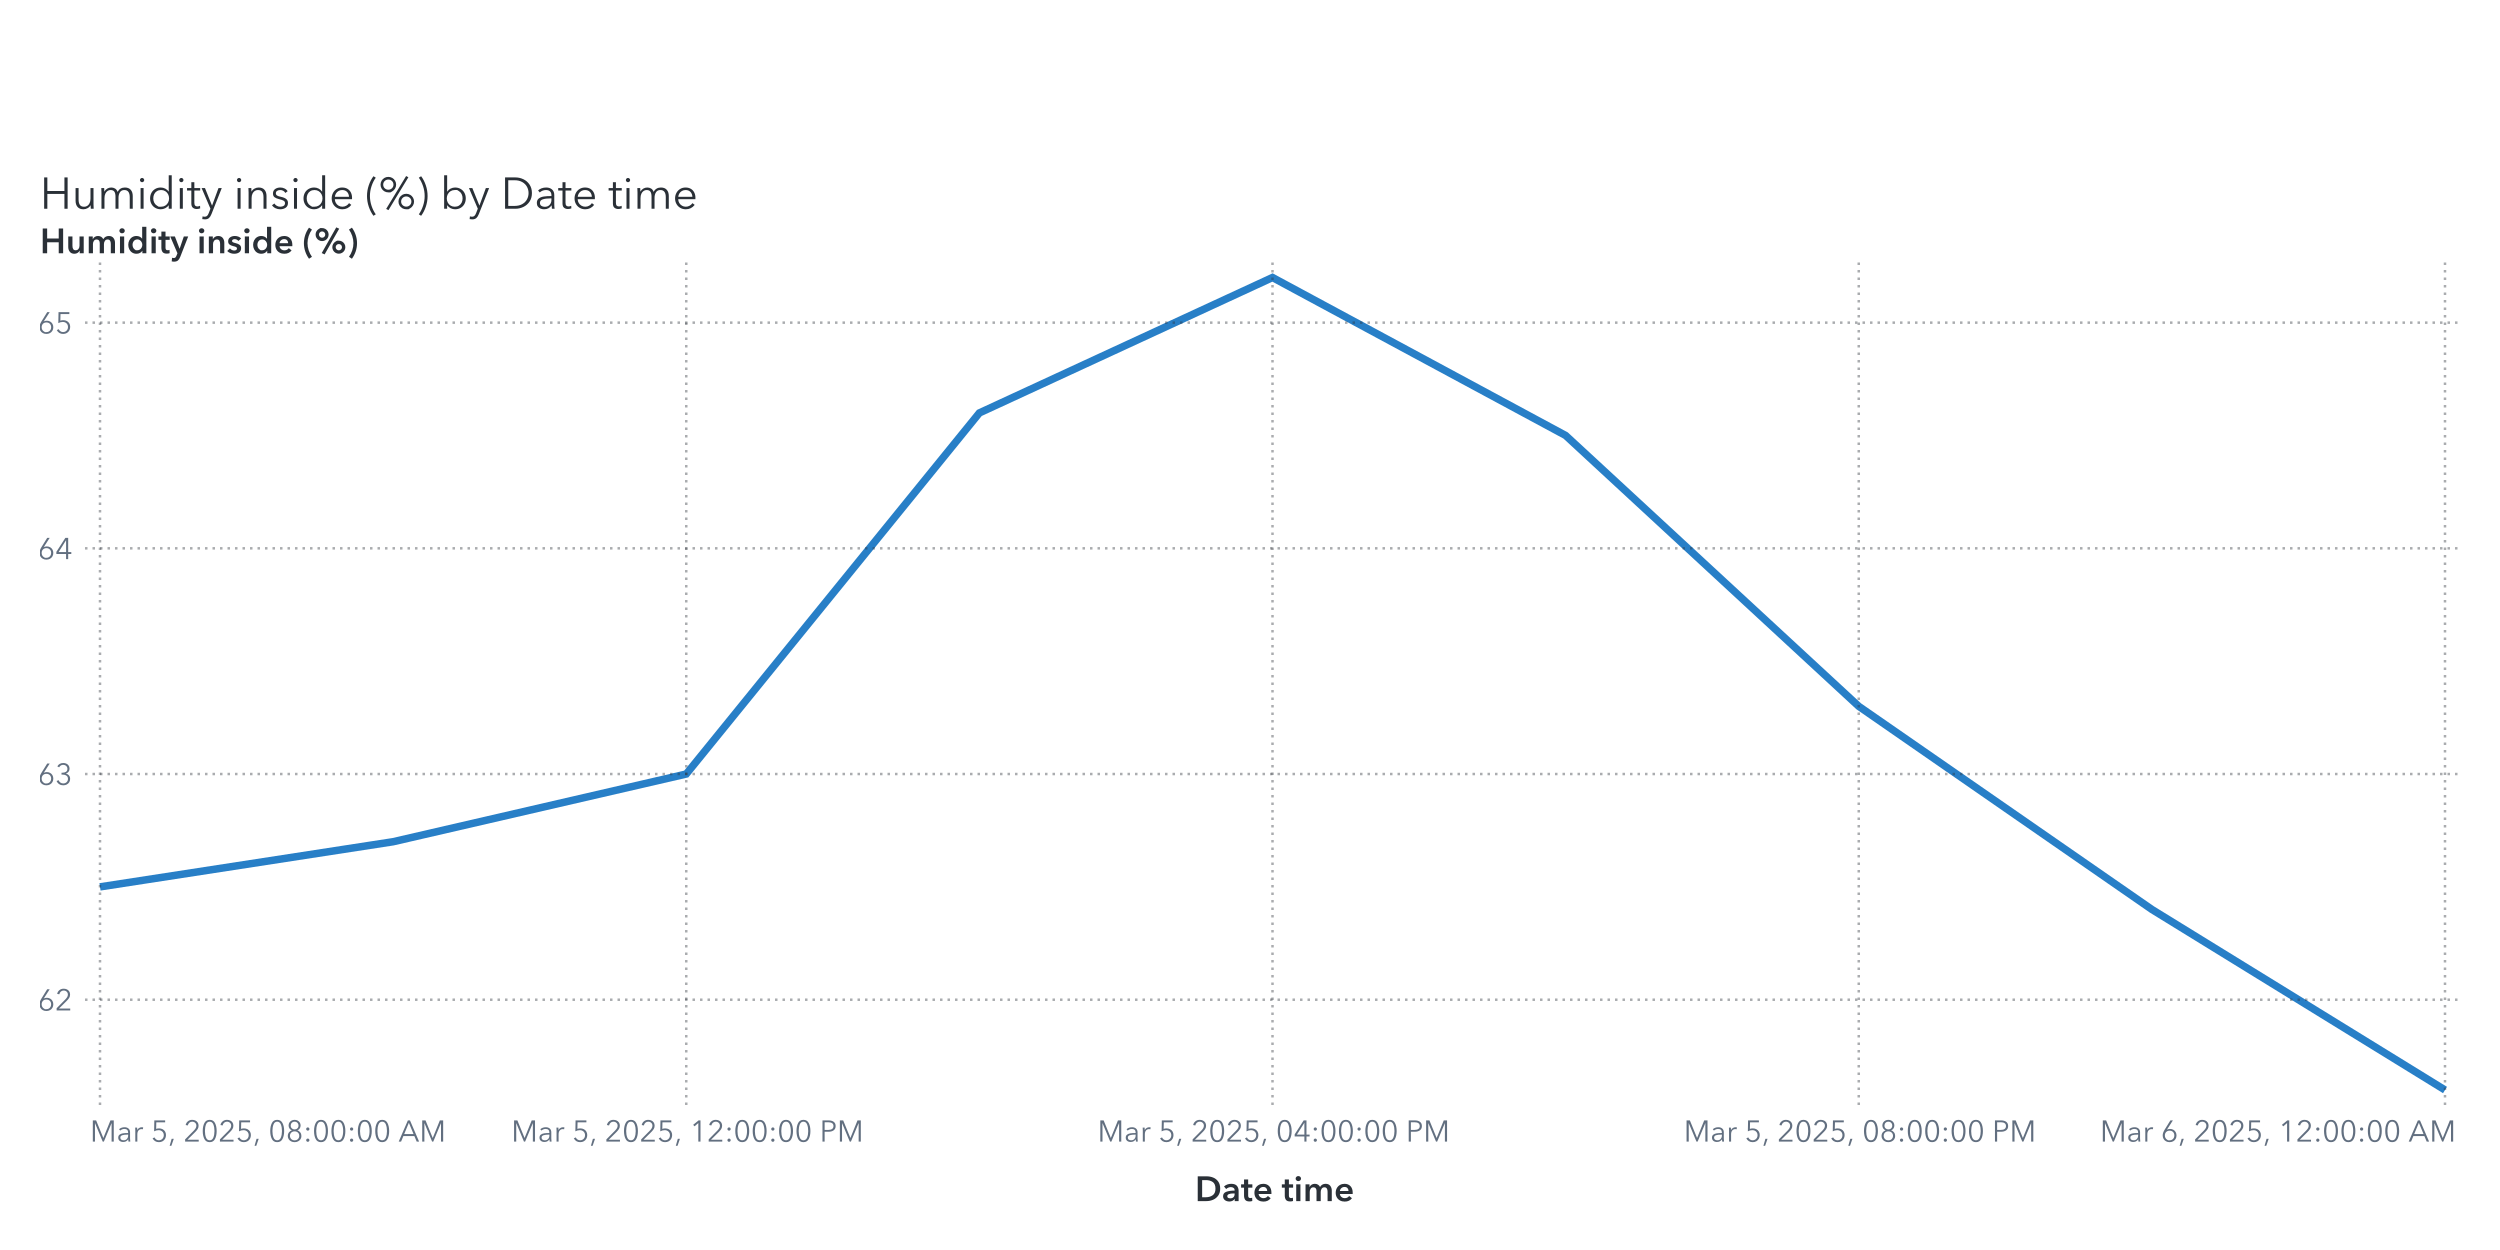
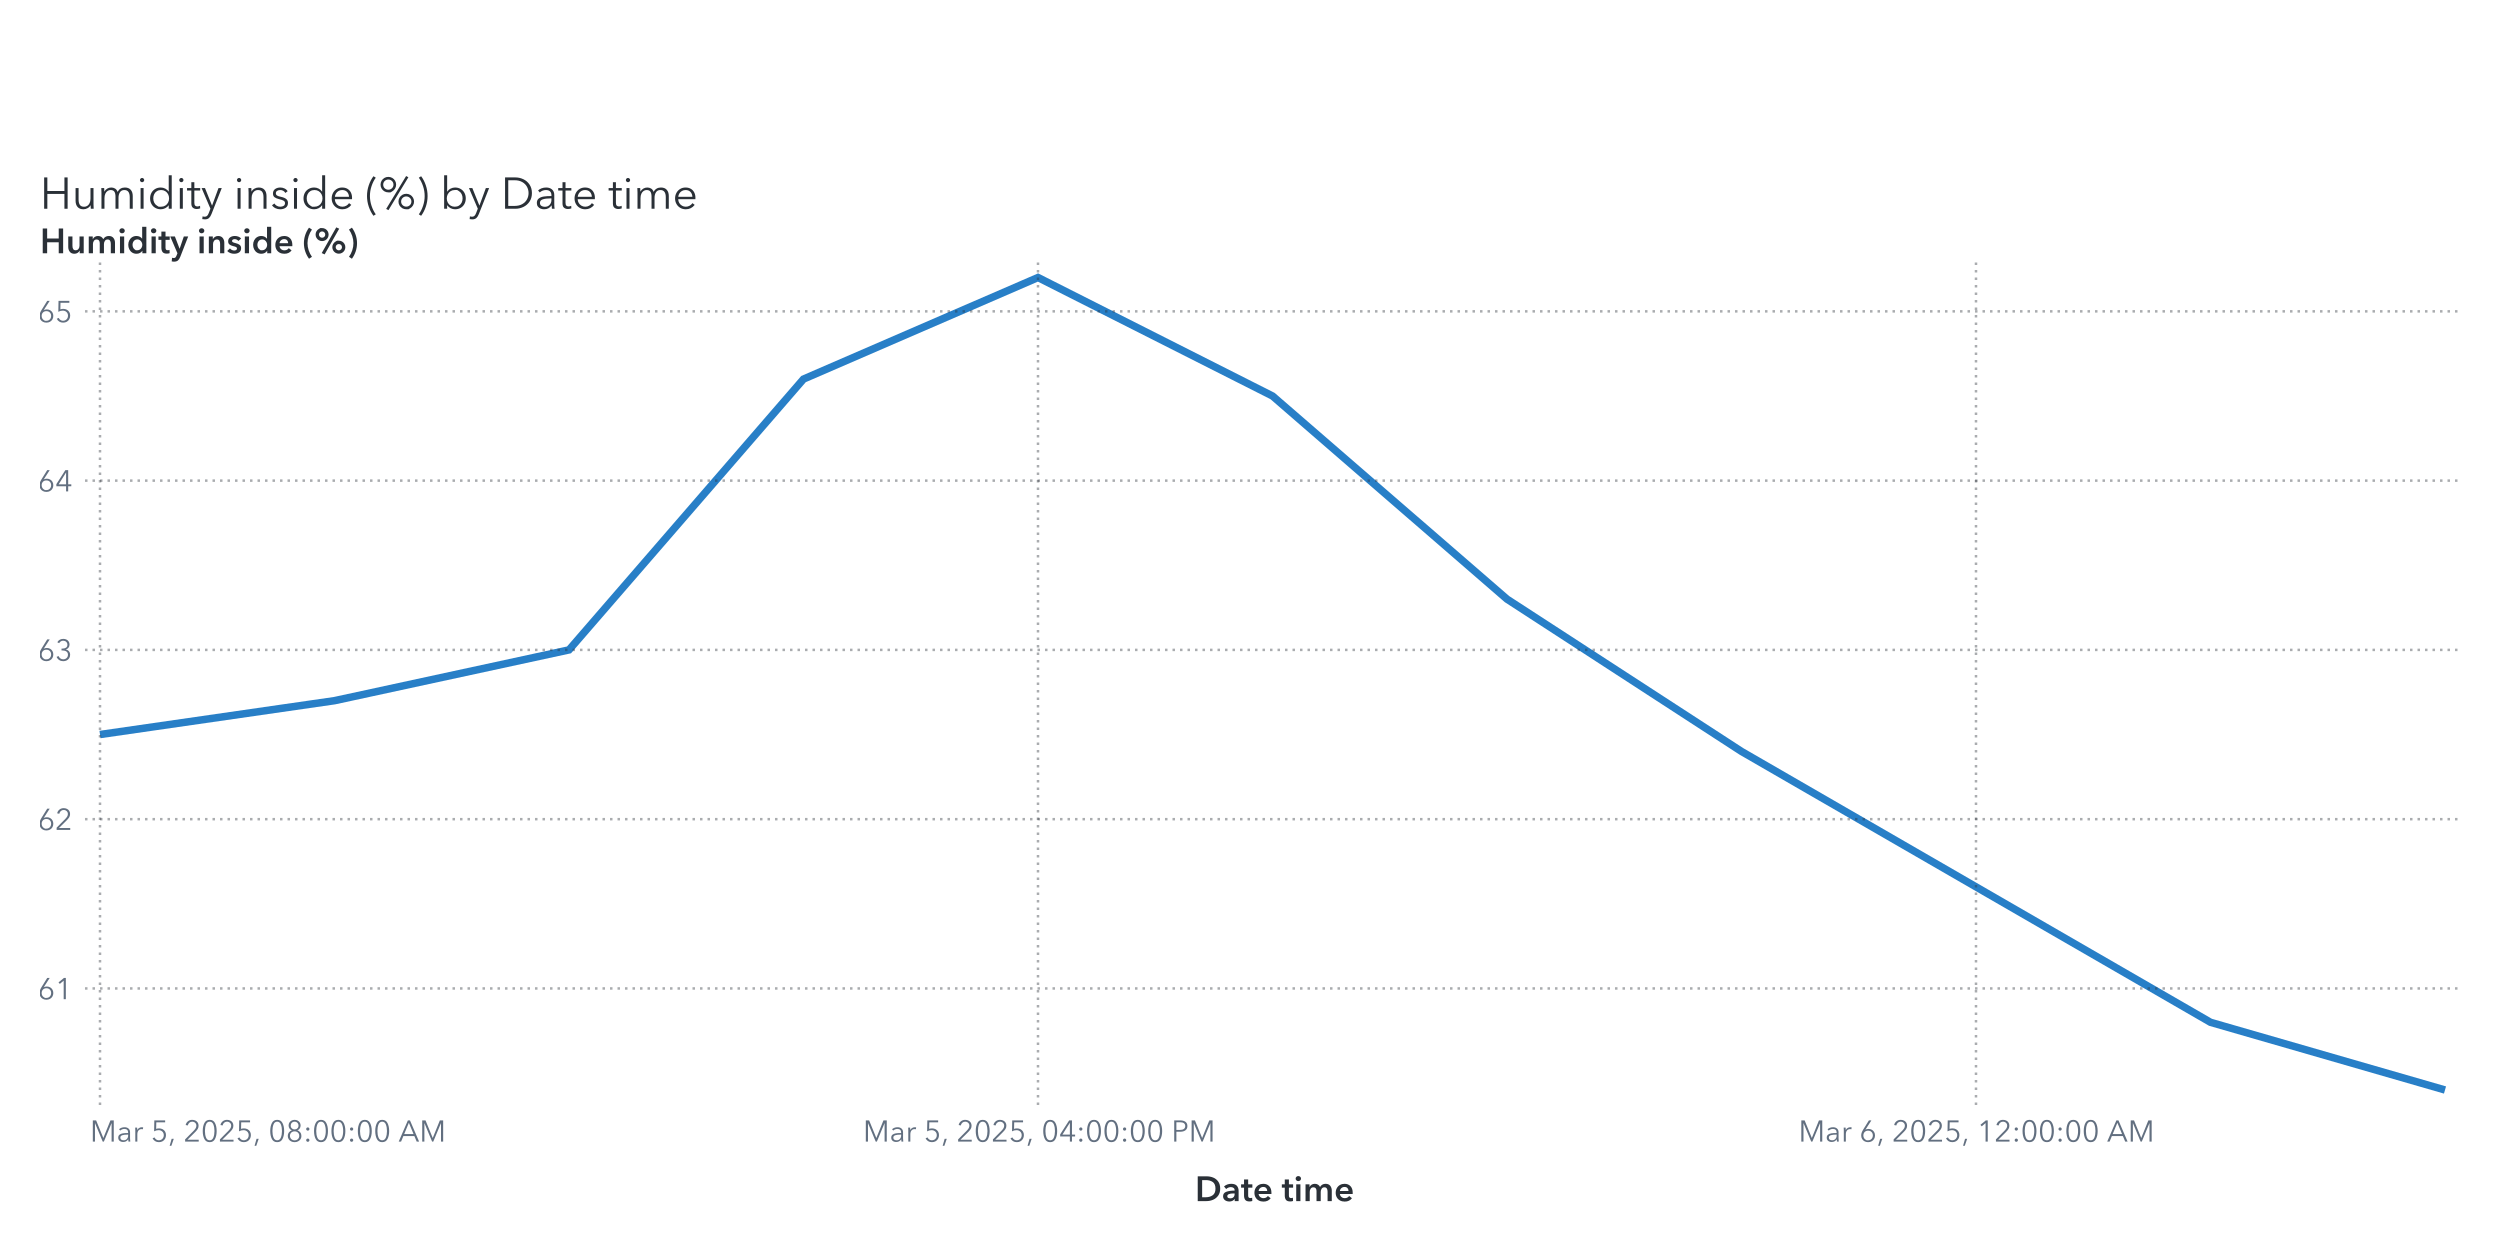
<svg xmlns="http://www.w3.org/2000/svg" xmlns:xlink="http://www.w3.org/1999/xlink" version="1.1" width="1000" height="500" viewBox="0 0 1000 500">
  <rect x="0" y="0" width="1000" height="500" fill="#ffffff">
</rect>
  <g>
    <rect x="0" y="0" rx="5" ry="5" width="1000.0" height="500.0" fill="#ffffff" opacity="0">
</rect>
    <rect x="0" y="0" rx="5" ry="5" width="1000.0" height="500.0" fill="#ffffff" opacity="0">
</rect>
    <rect x="0" y="0" rx="5" ry="5" width="1000.0" height="500.0" fill="#ffffff" opacity="0">
</rect>
    <rect x="0" y="50.0" rx="5" ry="5" width="1000.0" height="450.0" fill="#ffffff" opacity="0">
</rect>
    <g transform=" translate(16.0 -412.0)">
      <g transform="">
        <g fill="#2a3037" stroke="#2a3037" transform="translate(0 495.5) scale(0.0177 -0.0177)">
          <defs>
            <path id="g72/TT0" d="M94.0 708.0 L166.0 708.0 L166.0 401.0 L552.0 401.0 L552.0 708.0 L624.0 708.0 L624.0 0 L552.0 0 L552.0 335.0 L166.0 335.0 L166.0 0 L94.0 0 L94.0 708.0Z">
</path>
          </defs>
          <use x="0" y="0" xlink:href="#g72/TT0" />
          <defs>
            <path id="g117/TT0" d="M426.0 80.0 L424.0 80.0Q 405.0,40.0  359.5,14.0 T 264.0,-12.0 Q 177.0,-12.0  131.5,40.0 T 86.0,181.0  L86.0 468.0 L154.0 468.0 L154.0 209.0Q 154.0,130.0  182.5,87.5 T 281.0,45.0 Q 319.0,45.0  351.0,65.5 T 403.0,127.0 T 423.0,228.0  L423.0 468.0 L491.0 468.0 L491.0 103.0Q 491.0,43.0  495.0,0  L430.0 0Q 426.0,50.0  426.0,80.0 Z">
</path>
          </defs>
          <use x="718.0" y="0" xlink:href="#g117/TT0" />
          <defs>
            <path id="g109/TT0" d="M311.0 480.0Q 356.0,480.0  395.0,458.0 T 455.0,381.0 Q 479.0,429.0  521.0,454.5 T 619.0,480.0 Q 706.0,480.0  751.5,428.0 T 797.0,287.0  L797.0 0 L729.0 0 L729.0 259.0Q 729.0,423.0  608.0,423.0 Q 540.0,423.0  507.5,372.5 T 475.0,249.0  L475.0 0 L407.0 0 L407.0 273.0Q 407.0,347.0  382.5,385.0 T 294.0,423.0 Q 260.0,423.0  228.5,402.5 T 177.5,340.5 T 158.0,240.0  L158.0 0 L90.0 0 L90.0 365.0Q 90.0,425.0  86.0,468.0  L151.0 468.0Q 155.0,418.0  155.0,388.0  L157.0 388.0Q 178.0,429.0  219.5,454.5 T 311.0,480.0 Z">
</path>
          </defs>
          <use x="1299.0" y="0" xlink:href="#g109/TT0" />
          <defs>
            <path id="g105/TT0" d="M125.0 600.0Q 106.0,600.0  91.5,614.0 T 77.0,648.0 Q 77.0,668.0  91.5,682.0 T 125.0,696.0 Q 144.0,696.0  158.5,682.0 T 173.0,648.0 Q 173.0,628.0  158.5,614.0 T 125.0,600.0 Z M159.0 0 L91.0 0 L91.0 468.0 L159.0 468.0 L159.0 0Z">
</path>
          </defs>
          <use x="2182.0" y="0" xlink:href="#g105/TT0" />
          <defs>
            <path id="g100/TT0" d="M298.0 -12.0Q 227.0,-12.0  171.5,20.5 T 86.0,109.0 T 56.0,234.0 Q 56.0,303.0  86.0,359.0 T 171.5,447.5 T 298.0,480.0 Q 350.0,480.0  398.0,455.5 T 475.0,387.0  L477.0 387.0 L477.0 756.0 L545.0 756.0 L545.0 0 L477.0 0 L477.0 79.0 L475.0 79.0Q 446.0,36.0  398.0,12.0 T 298.0,-12.0 Z M305.0 46.0Q 357.0,46.0  398.0,70.5 T 462.0,138.0 T 485.0,234.0 Q 485.0,287.0  462.0,330.0 T 398.0,398.0 T 305.0,423.0 Q 250.0,423.0  210.0,398.0 T 149.0,330.0 T 128.0,234.0 Q 128.0,181.0  149.0,138.5 T 210.0,71.0 T 250.0,46.0 Z">
</path>
          </defs>
          <use x="2432.0" y="0" xlink:href="#g100/TT0" />
          <use x="3069.0" y="0" xlink:href="#g105/TT0" />
          <defs>
            <path id="g116/TT0" d="M169.0 411.0 L169.0 138.0Q 169.0,89.0  187.0,70.5 T 239.0,52.0 Q 268.0,52.0  298.0,67.0  L301.0 8.0Q 264.0,-6.0  221.0,-6.0 Q 173.0,-6.0  137.0,22.0 T 101.0,119.0  L101.0 411.0 L4.0 411.0 L4.0 468.0 L101.0 468.0 L101.0 600.0 L169.0 600.0 L169.0 468.0 L301.0 468.0 L301.0 411.0 L169.0 411.0Z">
</path>
          </defs>
          <use x="3319.0" y="0" xlink:href="#g116/TT0" />
          <defs>
            <path id="g121/TT0" d="M253.0 73.0 L398.0 468.0 L472.0 468.0 L239.0 -121.0Q 216.0,-180.0  182.5,-210.0 T 92.0,-240.0 Q 61.0,-240.0  31.0,-234.0  L38.0 -172.0Q 62.0,-180.0  88.0,-180.0 Q 121.0,-180.0  141.5,-159.5 T 178.0,-97.0  L216.0 1.0 L16.0 468.0 L92.0 468.0 L251.0 73.0 L253.0 73.0Z">
</path>
          </defs>
          <use x="3636.0" y="0" xlink:href="#g121/TT0" />
          <use x="4374.0" y="0" xlink:href="#g105/TT0" />
          <defs>
            <path id="g110/TT0" d="M155.0 388.0 L157.0 388.0Q 176.0,428.0  221.5,454.0 T 317.0,480.0 Q 404.0,480.0  449.5,428.0 T 495.0,287.0  L495.0 0 L427.0 0 L427.0 259.0Q 427.0,338.0  398.5,380.5 T 300.0,423.0 Q 262.0,423.0  230.0,402.5 T 178.0,341.0 T 158.0,240.0  L158.0 0 L90.0 0 L90.0 365.0Q 90.0,425.0  86.0,468.0  L151.0 468.0Q 155.0,418.0  155.0,388.0 Z">
</path>
          </defs>
          <use x="4624.0" y="0" xlink:href="#g110/TT0" />
          <defs>
            <path id="g115/TT0" d="M224.0 423.0Q 183.0,423.0  154.0,404.5 T 125.0,350.0 Q 125.0,318.0  151.0,300.0 T 237.0,270.0 Q 320.0,253.0  359.5,220.0 T 399.0,133.0 Q 399.0,59.0  347.5,23.5 T 223.0,-12.0 Q 167.0,-12.0  118.0,11.0 T 38.0,79.0  L92.0 119.0Q 111.0,87.0  146.5,66.5 T 222.0,46.0 Q 270.0,46.0  301.0,65.5 T 332.0,128.0 Q 332.0,163.0  299.5,182.0 T 194.0,218.0 Q 136.0,232.0  98.0,258.5 T 60.0,344.0 Q 60.0,411.0  108.5,445.5 T 227.0,480.0 Q 277.0,480.0  323.0,457.5 T 391.0,396.0  L339.0 357.0Q 324.0,387.0  293.0,405.0 T 224.0,423.0 Z">
</path>
          </defs>
          <use x="5205.0" y="0" xlink:href="#g115/TT0" />
          <use x="5649.0" y="0" xlink:href="#g105/TT0" />
          <use x="5899.0" y="0" xlink:href="#g100/TT0" />
          <defs>
            <path id="g101/TT0" d="M515.0 216.0 L127.0 216.0Q 128.0,169.0  150.5,130.5 T 212.0,69.0 T 298.0,46.0 Q 347.0,46.0  387.0,69.5 T 448.0,127.0  L499.0 87.0Q 421.0,-12.0  298.0,-12.0 Q 229.0,-12.0  174.0,20.0 T 87.5,108.0 T 56.0,234.0 Q 56.0,303.0  87.0,359.5 T 172.0,448.0 T 292.0,480.0 Q 363.0,480.0  413.5,449.5 T 490.0,366.0 T 516.0,248.0 Q 516.0,228.0  515.0,216.0 Z M292.0 423.0Q 248.0,423.0  211.5,402.0 T 153.0,345.5 T 128.0,270.0  L447.0 270.0Q 444.0,338.0  403.5,380.5 T 292.0,423.0 Z">
</path>
          </defs>
          <use x="6536.0" y="0" xlink:href="#g101/TT0" />
          <defs>
            <path id="g40/TT0" d="M230.0 -126.0 L178.0 -159.0Q 112.0,-72.0  72.0,46.0 T 32.0,288.0 Q 32.0,412.0  72.0,530.0 T 178.0,735.0  L230.0 702.0Q 170.0,618.0  134.0,509.0 T 98.0,288.0 Q 98.0,176.0  134.0,67.0 T 230.0,-126.0 Z">
</path>
          </defs>
          <use x="7358.0" y="0" xlink:href="#g40/TT0" />
          <defs>
            <path id="g37/TT0" d="M217.0 -31.0 L165.0 -4.0 L616.0 739.0 L667.0 712.0 L217.0 -31.0Z M214.0 370.0Q 165.0,370.0  125.0,393.5 T 61.5,457.0 T 38.0,545.0 Q 38.0,593.0  61.5,633.0 T 125.0,696.5 T 214.0,720.0 Q 263.0,720.0  303.0,696.5 T 366.5,633.0 T 390.0,545.0 Q 390.0,497.0  366.5,457.0 T 303.0,393.5 T 263.0,370.0 Z M214.0 660.0Q 166.0,660.0  132.0,627.0 T 98.0,545.0 Q 98.0,496.0  132.0,463.0 T 214.0,430.0 Q 262.0,430.0  296.0,463.0 T 330.0,545.0 Q 330.0,594.0  296.0,627.0 T 214.0,660.0 Z M619.0 -12.0Q 570.0,-12.0  530.0,11.5 T 466.5,75.0 T 443.0,163.0 Q 443.0,211.0  466.5,251.0 T 530.0,314.5 T 619.0,338.0 Q 668.0,338.0  708.0,314.5 T 771.5,251.0 T 795.0,163.0 Q 795.0,115.0  771.5,75.0 T 708.0,11.5 T 668.0,-12.0 Z M619.0 278.0Q 571.0,278.0  537.0,245.0 T 503.0,163.0 Q 503.0,114.0  537.0,81.0 T 619.0,48.0 Q 667.0,48.0  701.0,81.0 T 735.0,163.0 Q 735.0,212.0  701.0,245.0 T 619.0,278.0 Z">
</path>
          </defs>
          <use x="7658.0" y="0" xlink:href="#g37/TT0" />
          <defs>
            <path id="g41/TT0" d="M70.0 702.0 L122.0 735.0Q 188.0,648.0  228.0,530.0 T 268.0,288.0 Q 268.0,164.0  228.0,46.0 T 122.0,-159.0  L70.0 -126.0Q 130.0,-42.0  166.0,67.0 T 202.0,288.0 Q 202.0,400.0  166.0,509.0 T 70.0,702.0 Z">
</path>
          </defs>
          <use x="8491.0" y="0" xlink:href="#g41/TT0" />
          <defs>
            <path id="g98/TT0" d="M160.0 0 L92.0 0 L92.0 756.0 L160.0 756.0 L160.0 387.0 L162.0 387.0Q 191.0,431.0  239.0,455.5 T 339.0,480.0 Q 410.0,480.0  465.5,447.5 T 551.0,359.0 T 581.0,234.0 Q 581.0,165.0  551.0,109.0 T 465.5,20.5 T 339.0,-12.0 Q 287.0,-12.0  239.0,12.0 T 162.0,79.0  L160.0 79.0 L160.0 0Z M332.0 423.0Q 280.0,423.0  239.0,398.0 T 175.0,330.0 T 152.0,234.0 Q 152.0,181.0  175.0,138.0 T 239.0,70.5 T 332.0,46.0 Q 387.0,46.0  427.0,71.0 T 488.0,138.5 T 509.0,234.0 Q 509.0,287.0  488.0,330.0 T 427.0,398.0 T 387.0,423.0 Z">
</path>
          </defs>
          <use x="9041.0" y="0" xlink:href="#g98/TT0" />
          <use x="9678.0" y="0" xlink:href="#g121/TT0" />
          <defs>
            <path id="g68/TT0" d="M329.0 708.0Q 421.0,708.0  507.0,667.5 T 647.0,546.5 T 701.0,354.0 Q 701.0,242.0  647.0,161.5 T 507.0,40.5 T 329.0,0  L94.0 0 L94.0 708.0 L329.0 708.0Z M309.0 64.0Q 411.0,64.0  482.5,105.0 T 589.5,212.0 T 625.0,354.0 Q 625.0,430.0  589.5,496.0 T 482.5,603.0 T 309.0,644.0  L166.0 644.0 L166.0 64.0 L309.0 64.0Z">
</path>
          </defs>
          <use x="10416.0" y="0" xlink:href="#g68/TT0" />
          <defs>
            <path id="g97/TT0" d="M260.0 423.0Q 220.0,423.0  183.0,408.0 T 121.0,368.0  L83.0 413.0Q 113.0,443.0  161.0,461.5 T 267.0,480.0 Q 347.0,480.0  398.0,436.0 T 449.0,310.0  L449.0 105.0Q 449.0,42.0  457.0,0  L396.0 0Q 389.0,40.0  389.0,76.0  L387.0 76.0Q 355.0,30.0  314.5,9.0 T 217.0,-12.0 Q 178.0,-12.0  141.0,2.5 T 79.5,49.0 T 55.0,130.0 Q 55.0,198.0  99.0,232.0 T 212.5,276.5 T 385.0,287.0  L385.0 302.0Q 385.0,362.0  353.0,392.5 T 260.0,423.0 Z M125.0 133.0Q 125.0,87.0  157.0,65.5 T 235.0,44.0 Q 304.0,44.0  344.5,89.0 T 385.0,199.0  L385.0 234.0 L365.0 234.0Q 259.0,234.0  192.0,213.5 T 125.0,133.0 Z">
</path>
          </defs>
          <use x="11173.0" y="0" xlink:href="#g97/TT0" />
          <use x="11707.0" y="0" xlink:href="#g116/TT0" />
          <use x="12024.0" y="0" xlink:href="#g101/TT0" />
          <use x="12846.0" y="0" xlink:href="#g116/TT0" />
          <use x="13163.0" y="0" xlink:href="#g105/TT0" />
          <use x="13413.0" y="0" xlink:href="#g109/TT0" />
          <use x="14296.0" y="0" xlink:href="#g101/TT0" />
        </g>
        <text x="0" y="495.5" font-size="13.3pt" font-family="Avenir Next for SAS" fill="#2a3037" opacity="0">
Humidity inside (%) by Date time</text>
      </g>
    </g>
    <g transform=" translate(16.0 -16.0)">
      <defs>
        <clipPath id="ClipPath0">
          <rect x="18" y="118" width="953" height="340">
</rect>
        </clipPath>
      </defs>
      <g clip-path="url(#ClipPath0)">
        <defs>
          <clipPath id="ClipPath1">
            <rect x="18" y="120" width="951" height="338">
</rect>
          </clipPath>
        </defs>
        <g clip-path="url(#ClipPath1)">
-           <polyline id="Polyline_6" points="24.0,370.75  141.25,352.69  258.5,325.61  375.75,181.17  493.0,127.0  610.25,190.19  727.5,298.53  844.75,379.78  962.0,452.0 " fill="none" stroke="#287fc7" stroke-width="3.0">
+           <polyline id="Polyline_6" points="24.0,309.81  117.8,296.27  211.6,275.96  305.4,167.63  399.2,127.0  493.0,174.4  586.8,255.65  680.6,316.58  774.4,370.75  868.2,424.92  962.0,452.0 " fill="none" stroke="#287fc7" stroke-width="3.0">
</polyline>
        </g>
-         <path d="M18.0 415.89L969.0 415.89" stroke="#2a3037" stroke-dasharray="1,2" fill="none" opacity="0.4">
- </path>
-         <path d="M18.0 325.61L969.0 325.61" stroke="#2a3037" stroke-dasharray="1,2" fill="none" opacity="0.4">
- </path>
-         <path d="M18.0 235.33L969.0 235.33" stroke="#2a3037" stroke-dasharray="1,2" fill="none" opacity="0.4">
- </path>
-         <path d="M18.0 145.06L969.0 145.06" stroke="#2a3037" stroke-dasharray="1,2" fill="none" opacity="0.4">
+         <path d="M18.0 411.38L969.0 411.38" stroke="#2a3037" stroke-dasharray="1,2" fill="none" opacity="0.4">
+ </path>
+         <path d="M18.0 343.67L969.0 343.67" stroke="#2a3037" stroke-dasharray="1,2" fill="none" opacity="0.4">
+ </path>
+         <path d="M18.0 275.96L969.0 275.96" stroke="#2a3037" stroke-dasharray="1,2" fill="none" opacity="0.4">
+ </path>
+         <path d="M18.0 208.25L969.0 208.25" stroke="#2a3037" stroke-dasharray="1,2" fill="none" opacity="0.4">
+ </path>
+         <path d="M18.0 140.54L969.0 140.54" stroke="#2a3037" stroke-dasharray="1,2" fill="none" opacity="0.4">
</path>
        <path d="M24.0 458.0L24.0 120.0" stroke="#2a3037" stroke-dasharray="1,2" fill="none" opacity="0.4">
</path>
-         <path d="M258.5 458.0L258.5 120.0" stroke="#2a3037" stroke-dasharray="1,2" fill="none" opacity="0.4">
- </path>
-         <path d="M493.0 458.0L493.0 120.0" stroke="#2a3037" stroke-dasharray="1,2" fill="none" opacity="0.4">
- </path>
-         <path d="M727.5 458.0L727.5 120.0" stroke="#2a3037" stroke-dasharray="1,2" fill="none" opacity="0.4">
- </path>
-         <path d="M962.0 458.0L962.0 120.0" stroke="#2a3037" stroke-dasharray="1,2" fill="none" opacity="0.4">
+         <path d="M399.2 458.0L399.2 120.0" stroke="#2a3037" stroke-dasharray="1,2" fill="none" opacity="0.4">
+ </path>
+         <path d="M774.4 458.0L774.4 120.0" stroke="#2a3037" stroke-dasharray="1,2" fill="none" opacity="0.4">
</path>
      </g>
      <defs>
        <clipPath id="ClipPath2">
          <rect x="0" y="121" width="18" height="337">
</rect>
        </clipPath>
      </defs>
      <g clip-path="url(#ClipPath2)">
-         <g fill="#626f80" stroke="#626f80" transform="translate(-0.92 420.19) scale(0.012 -0.012)">
+         <g fill="#626f80" stroke="#626f80" transform="translate(-0.92 415.68) scale(0.012 -0.012)">
          <defs>
            <path id="g54/TT0" d="M203.0 397.0Q 218.0,409.0  247.0,416.0 T 304.0,423.0 Q 365.0,423.0  414.5,395.5 T 492.0,318.0 T 520.0,205.0 Q 520.0,140.0  490.5,89.5 T 408.5,10.5 T 290.0,-18.0 Q 224.0,-18.0  171.5,10.5 T 89.5,89.5 T 60.0,205.0 Q 60.0,255.0  77.0,301.5 T 124.0,397.0  L317.0 708.0 L400.0 708.0 L201.0 399.0 L203.0 397.0Z M290.0 43.0Q 336.0,43.0  372.0,64.0 T 428.0,122.0 T 448.0,205.0 Q 448.0,275.0  405.0,320.0 T 290.0,365.0 Q 218.0,365.0  175.0,320.0 T 132.0,205.0 Q 132.0,159.0  152.0,122.0 T 208.0,64.0 T 244.0,43.0 Z">
</path>
          </defs>
          <use x="0" y="0" xlink:href="#g54/TT0" />
          <defs>
+             <path id="g49/TT0" d="M358.0 0 L286.0 0 L286.0 619.0 L158.0 510.0 L114.0 560.0 L294.0 708.0 L358.0 708.0 L358.0 0Z">
+ </path>
+           </defs>
+           <use x="580.0" y="0" xlink:href="#g49/TT0" />
+         </g>
+         <text id="Text_19" x="13.0" y="415.68" font-size="9.0pt" font-family="Avenir Next for SAS" fill="#626f80" text-anchor="end" opacity="0">
+ 61</text>
+         <g fill="#626f80" stroke="#626f80" transform="translate(-0.92 347.97) scale(0.012 -0.012)">
+           <use x="0" y="0" xlink:href="#g54/TT0" />
+           <defs>
            <path id="g50/TT0" d="M51.0 0 L51.0 75.0 L341.0 368.0Q 380.0,408.0  403.0,447.0 T 426.0,530.0 Q 426.0,590.0  385.5,627.5 T 286.0,665.0 Q 230.0,665.0  191.0,630.0 T 140.0,539.0  L69.0 553.0Q 84.0,629.0  144.0,677.5 T 286.0,726.0 Q 344.0,726.0  392.5,703.5 T 470.0,637.0 T 499.0,531.0 Q 499.0,469.0  470.0,421.5 T 384.0,317.0  L129.0 64.0 L504.0 64.0 L504.0 0 L51.0 0Z">
</path>
          </defs>
          <use x="580.0" y="0" xlink:href="#g50/TT0" />
        </g>
-         <text id="Text_17" x="13.0" y="420.19" font-size="9.0pt" font-family="Avenir Next for SAS" fill="#626f80" text-anchor="end" opacity="0">
+         <text id="Text_20" x="13.0" y="347.97" font-size="9.0pt" font-family="Avenir Next for SAS" fill="#626f80" text-anchor="end" opacity="0">
62</text>
-         <g fill="#626f80" stroke="#626f80" transform="translate(-0.92 329.91) scale(0.012 -0.012)">
+         <g fill="#626f80" stroke="#626f80" transform="translate(-0.92 280.26) scale(0.012 -0.012)">
          <use x="0" y="0" xlink:href="#g54/TT0" />
          <defs>
            <path id="g51/TT0" d="M245.0 402.0Q 319.0,402.0  364.5,433.5 T 410.0,532.0 Q 410.0,590.0  369.0,627.5 T 270.0,665.0 Q 226.0,665.0  191.0,643.5 T 135.0,582.0  L74.0 614.0Q 106.0,670.0  157.0,698.0 T 274.0,726.0 Q 331.0,726.0  378.0,703.5 T 453.0,638.0 T 481.0,536.0 Q 481.0,475.0  446.5,432.0 T 358.0,374.0  L358.0 372.0Q 421.0,359.0  461.0,312.0 T 501.0,196.0 Q 501.0,131.0  470.0,82.5 T 387.0,8.0 T 273.0,-18.0 Q 196.0,-18.0  137.5,19.5 T 49.0,127.0  L117.0 152.0Q 135.0,102.0  177.0,73.0 T 273.0,44.0 Q 314.0,44.0  350.0,62.5 T 407.5,115.5 T 429.0,196.0 Q 429.0,271.0  376.0,305.5 T 245.0,340.0  L214.0 340.0 L214.0 402.0 L245.0 402.0Z">
</path>
          </defs>
          <use x="580.0" y="0" xlink:href="#g51/TT0" />
        </g>
-         <text id="Text_18" x="13.0" y="329.91" font-size="9.0pt" font-family="Avenir Next for SAS" fill="#626f80" text-anchor="end" opacity="0">
+         <text id="Text_21" x="13.0" y="280.26" font-size="9.0pt" font-family="Avenir Next for SAS" fill="#626f80" text-anchor="end" opacity="0">
63</text>
-         <g fill="#626f80" stroke="#626f80" transform="translate(-0.92 239.64) scale(0.012 -0.012)">
+         <g fill="#626f80" stroke="#626f80" transform="translate(-0.92 212.55) scale(0.012 -0.012)">
          <use x="0" y="0" xlink:href="#g54/TT0" />
          <defs>
            <path id="g52/TT0" d="M436.0 234.0 L540.0 234.0 L540.0 171.0 L436.0 171.0 L436.0 0 L366.0 0 L366.0 171.0 L42.0 171.0 L42.0 241.0 L342.0 708.0 L436.0 708.0 L436.0 234.0Z M366.0 627.0 L364.0 627.0 L117.0 234.0 L366.0 234.0 L366.0 627.0Z">
</path>
          </defs>
          <use x="580.0" y="0" xlink:href="#g52/TT0" />
        </g>
-         <text id="Text_19" x="13.0" y="239.64" font-size="9.0pt" font-family="Avenir Next for SAS" fill="#626f80" text-anchor="end" opacity="0">
+         <text id="Text_22" x="13.0" y="212.55" font-size="9.0pt" font-family="Avenir Next for SAS" fill="#626f80" text-anchor="end" opacity="0">
64</text>
-         <g fill="#626f80" stroke="#626f80" transform="translate(-0.92 149.36) scale(0.012 -0.012)">
+         <g fill="#626f80" stroke="#626f80" transform="translate(-0.92 144.84) scale(0.012 -0.012)">
          <use x="0" y="0" xlink:href="#g54/TT0" />
          <defs>
            <path id="g53/TT0" d="M180.0 644.0 L175.0 425.0Q 219.0,441.0  273.0,441.0 Q 339.0,441.0  391.5,413.0 T 473.5,334.5 T 503.0,219.0 Q 503.0,151.0  473.5,97.0 T 390.5,12.5 T 268.0,-18.0 Q 194.0,-18.0  140.0,16.0 T 56.0,111.0  L121.0 140.0Q 140.0,96.0  179.0,70.0 T 264.0,44.0 Q 311.0,44.0  349.0,66.0 T 408.5,126.5 T 430.0,212.0 Q 430.0,289.0  380.5,335.5 T 254.0,382.0 Q 180.0,382.0  107.0,343.0  L114.0 708.0 L475.0 708.0 L475.0 644.0 L180.0 644.0Z">
</path>
          </defs>
          <use x="580.0" y="0" xlink:href="#g53/TT0" />
        </g>
-         <text id="Text_20" x="13.0" y="149.36" font-size="9.0pt" font-family="Avenir Next for SAS" fill="#626f80" text-anchor="end" opacity="0">
+         <text id="Text_23" x="13.0" y="144.84" font-size="9.0pt" font-family="Avenir Next for SAS" fill="#626f80" text-anchor="end" opacity="0">
65</text>
      </g>
      <g fill="#2a3037" stroke="#2a3037" transform="translate(0 117.31) scale(0.014 -0.014)">
        <defs>
          <path id="g72/TT1" d="M78.0 708.0 L204.0 708.0 L204.0 422.0 L535.0 422.0 L535.0 708.0 L661.0 708.0 L661.0 0 L535.0 0 L535.0 314.0 L204.0 314.0 L204.0 0 L78.0 0 L78.0 708.0Z">
</path>
        </defs>
        <use x="0" y="0" xlink:href="#g72/TT1" />
        <defs>
          <path id="g117/TT1" d="M396.0 0 L396.0 77.0 L394.0 77.0Q 377.0,39.0  336.5,12.5 T 245.0,-14.0 Q 157.0,-14.0  112.5,42.5 T 68.0,180.0  L68.0 480.0 L188.0 480.0 L188.0 214.0Q 188.0,86.0  278.0,86.0 Q 332.0,86.0  361.0,124.5 T 390.0,216.0  L390.0 480.0 L510.0 480.0 L510.0 0 L396.0 0Z">
</path>
        </defs>
        <use x="739.0" y="0" xlink:href="#g117/TT1" />
        <defs>
          <path id="g109/TT1" d="M822.0 300.0 L822.0 0 L702.0 0 L702.0 266.0Q 702.0,394.0  612.0,394.0 Q 560.0,394.0  533.0,354.5 T 506.0,262.0  L506.0 0 L386.0 0 L386.0 290.0Q 386.0,337.0  363.5,365.5 T 297.0,394.0 Q 246.0,394.0  219.0,355.5 T 192.0,264.0  L192.0 0 L72.0 0 L72.0 480.0 L186.0 480.0 L186.0 403.0 L188.0 403.0Q 205.0,442.0  244.0,468.0 T 337.0,494.0 Q 390.0,494.0  428.0,470.0 T 487.0,403.0 Q 511.0,447.0  551.5,470.5 T 645.0,494.0 Q 733.0,494.0  777.5,437.5 T 822.0,300.0 Z">
</path>
        </defs>
        <use x="1321.0" y="0" xlink:href="#g109/TT1" />
        <defs>
          <path id="g105/TT1" d="M133.0 715.0Q 166.0,715.0  188.5,694.5 T 211.0,643.0 Q 211.0,612.0  188.5,591.5 T 133.0,571.0 Q 101.0,571.0  79.0,592.5 T 57.0,643.0 Q 57.0,672.0  79.0,693.5 T 133.0,715.0 Z M74.0 480.0 L194.0 480.0 L194.0 0 L74.0 0 L74.0 480.0Z">
</path>
        </defs>
        <use x="2211.0" y="0" xlink:href="#g105/TT1" />
        <defs>
          <path id="g100/TT1" d="M446.0 0 L446.0 72.0 L444.0 72.0Q 420.0,31.0  375.0,8.5 T 279.0,-14.0 Q 208.0,-14.0  154.5,20.5 T 72.0,113.5 T 43.0,242.0 Q 43.0,312.0  73.0,370.0 T 156.0,461.0 T 276.0,494.0 Q 377.0,494.0  437.0,419.0  L440.0 419.0 L440.0 756.0 L560.0 756.0 L560.0 0 L446.0 0Z M303.0 86.0Q 345.0,86.0  377.0,108.5 T 426.5,166.5 T 444.0,240.0 Q 444.0,278.0  426.5,314.5 T 377.0,373.5 T 303.0,396.0 Q 259.0,396.0  227.5,374.0 T 180.5,316.5 T 165.0,242.0 Q 165.0,203.0  180.5,167.0 T 227.5,108.5 T 259.0,86.0 Z">
</path>
        </defs>
        <use x="2479.0" y="0" xlink:href="#g100/TT1" />
        <use x="3113.0" y="0" xlink:href="#g105/TT1" />
        <defs>
          <path id="g116/TT1" d="M3.0 480.0 L87.0 480.0 L87.0 619.0 L205.0 619.0 L205.0 480.0 L325.0 480.0 L325.0 384.0 L205.0 384.0 L205.0 161.0Q 205.0,125.0  218.0,106.0 T 268.0,87.0 Q 299.0,87.0  319.0,97.0  L323.0 3.0Q 289.0,-10.0  243.0,-10.0 Q 155.0,-10.0  121.0,35.5 T 87.0,160.0  L87.0 384.0 L3.0 384.0 L3.0 480.0Z">
</path>
        </defs>
        <use x="3381.0" y="0" xlink:href="#g116/TT1" />
        <defs>
          <path id="g121/TT1" d="M133.0 480.0 L267.0 131.0 L269.0 131.0 L388.0 480.0 L513.0 480.0 L286.0 -103.0Q 258.0,-174.0  218.5,-207.0 T 104.0,-240.0 Q 71.0,-240.0  42.0,-233.0  L52.0 -129.0Q 74.0,-136.0  97.0,-136.0 Q 133.0,-136.0  149.0,-119.5 T 182.0,-61.0  L206.0 0 L0 480.0 L133.0 480.0Z">
</path>
        </defs>
        <use x="3721.0" y="0" xlink:href="#g121/TT1" />
        <use x="4484.0" y="0" xlink:href="#g105/TT1" />
        <defs>
          <path id="g110/TT1" d="M186.0 480.0 L186.0 403.0 L188.0 403.0Q 205.0,441.0  245.5,467.5 T 337.0,494.0 Q 425.0,494.0  469.5,437.5 T 514.0,300.0  L514.0 0 L394.0 0 L394.0 266.0Q 394.0,394.0  304.0,394.0 Q 250.0,394.0  221.0,355.5 T 192.0,264.0  L192.0 0 L72.0 0 L72.0 480.0 L186.0 480.0Z">
</path>
        </defs>
        <use x="4752.0" y="0" xlink:href="#g110/TT1" />
        <defs>
          <path id="g115/TT1" d="M230.0 404.0Q 198.0,404.0  175.5,391.0 T 153.0,352.0 Q 153.0,327.0  176.0,315.0 T 257.0,289.0 Q 325.0,273.0  368.5,241.0 T 412.0,146.0 Q 412.0,64.0  355.5,25.0 T 212.0,-14.0 Q 155.0,-14.0  102.0,7.0 T 15.0,65.0  L94.0 139.0Q 114.0,112.0  146.5,95.5 T 217.0,79.0 Q 248.0,79.0  271.0,93.0 T 294.0,136.0 Q 294.0,164.0  269.5,177.5 T 184.0,205.0 Q 119.0,221.0  80.5,250.5 T 42.0,341.0 Q 42.0,416.0  98.0,455.0 T 233.0,494.0 Q 287.0,494.0  336.0,475.0 T 413.0,421.0  L335.0 352.0Q 318.0,374.0  290.0,389.0 T 230.0,404.0 Z">
</path>
        </defs>
        <use x="5334.0" y="0" xlink:href="#g115/TT1" />
        <use x="5778.0" y="0" xlink:href="#g105/TT1" />
        <use x="6046.0" y="0" xlink:href="#g100/TT1" />
        <defs>
          <path id="g101/TT1" d="M529.0 202.0 L164.0 202.0Q 168.0,152.0  208.0,118.0 T 301.0,84.0 Q 384.0,84.0  428.0,146.0  L508.0 82.0Q 437.0,-14.0  302.0,-14.0 Q 228.0,-14.0  169.5,16.5 T 77.5,104.0 T 44.0,237.0 Q 44.0,313.0  77.0,371.5 T 168.0,462.0 T 298.0,494.0 Q 402.0,494.0  466.0,427.0 T 530.0,234.0 Q 530.0,213.0  529.0,202.0 Z M297.0 404.0Q 244.0,404.0  206.0,371.0 T 164.0,288.0  L410.0 288.0Q 410.0,338.0  381.0,371.0 T 297.0,404.0 Z">
</path>
        </defs>
        <use x="6680.0" y="0" xlink:href="#g101/TT1" />
        <defs>
          <path id="g40/TT1" d="M182.0 732.0 L266.0 677.0Q 206.0,593.0  172.5,492.0 T 139.0,288.0 Q 139.0,185.0  172.5,84.0 T 266.0,-101.0  L182.0 -156.0Q 112.0,-60.0  74.0,54.0 T 36.0,288.0 Q 36.0,408.0  74.0,522.0 T 182.0,732.0 Z">
</path>
        </defs>
        <use x="7504.0" y="0" xlink:href="#g40/TT1" />
        <defs>
          <path id="g37/TT1" d="M631.0 740.0 L714.0 702.0 L298.0 -32.0 L215.0 6.0 L631.0 740.0Z M226.0 720.0Q 277.0,720.0  319.5,695.0 T 387.0,627.5 T 412.0,534.0 Q 412.0,483.0  387.0,440.5 T 319.5,373.0 T 226.0,348.0 Q 175.0,348.0  132.5,373.0 T 65.0,440.5 T 40.0,534.0 Q 40.0,585.0  65.0,627.5 T 132.5,695.0 T 175.0,720.0 Z M226.0 624.0Q 189.0,624.0  162.5,598.0 T 136.0,534.0 Q 136.0,497.0  162.5,470.5 T 226.0,444.0 Q 264.0,444.0  290.0,470.5 T 316.0,534.0 Q 316.0,572.0  290.0,598.0 T 226.0,624.0 Z M704.0 360.0Q 755.0,360.0  797.5,335.0 T 865.0,267.5 T 890.0,174.0 Q 890.0,123.0  865.0,80.5 T 797.5,13.0 T 704.0,-12.0 Q 653.0,-12.0  610.5,13.0 T 543.0,80.5 T 518.0,174.0 Q 518.0,225.0  543.0,267.5 T 610.5,335.0 T 653.0,360.0 Z M704.0 264.0Q 667.0,264.0  640.5,238.0 T 614.0,174.0 Q 614.0,137.0  640.5,110.5 T 704.0,84.0 Q 742.0,84.0  768.0,110.5 T 794.0,174.0 Q 794.0,212.0  768.0,238.0 T 704.0,264.0 Z">
</path>
        </defs>
        <use x="7834.0" y="0" xlink:href="#g37/TT1" />
        <defs>
          <path id="g41/TT1" d="M148.0 -156.0 L64.0 -101.0Q 124.0,-17.0  157.5,84.0 T 191.0,288.0 Q 191.0,391.0  157.5,492.0 T 64.0,677.0  L148.0 732.0Q 218.0,636.0  256.0,522.0 T 294.0,288.0 Q 294.0,168.0  256.0,54.0 T 148.0,-156.0 Z">
</path>
        </defs>
        <use x="8764.0" y="0" xlink:href="#g41/TT1" />
      </g>
-       <text id="Text_21" x="0" y="117.31" font-size="10.5pt" font-family="Avenir Next for SAS" font-weight="bold" fill="#2a3037" text-anchor="start" opacity="0">
+       <text id="Text_24" x="0" y="117.31" font-size="10.5pt" font-family="Avenir Next for SAS" font-weight="bold" fill="#2a3037" text-anchor="start" opacity="0">
Humidity inside (%)</text>
      <defs>
        <clipPath id="ClipPath3">
          <rect x="18" y="458" width="950" height="42">
</rect>
        </clipPath>
      </defs>
      <g clip-path="url(#ClipPath3)">
        <g fill="#626f80" stroke="#626f80" transform="translate(20.0 472.65) scale(0.012 -0.012)">
          <defs>
            <path id="g77/TT0" d="M444.0 122.0 L445.0 122.0 L682.0 708.0 L792.0 708.0 L792.0 0 L720.0 0 L720.0 615.0 L718.0 615.0 L462.0 0 L424.0 0 L168.0 615.0 L166.0 615.0 L166.0 0 L94.0 0 L94.0 708.0 L204.0 708.0 L444.0 122.0Z">
</path>
          </defs>
          <use x="0" y="0" xlink:href="#g77/TT0" />
          <use x="886.0" y="0" xlink:href="#g97/TT0" />
          <defs>
            <path id="g114/TT0" d="M86.0 468.0 L151.0 468.0Q 155.0,418.0  155.0,388.0  L157.0 388.0Q 177.0,429.0  217.5,454.5 T 307.0,480.0 Q 334.0,480.0  352.0,475.0  L343.0 411.0Q 337.0,413.0  322.5,415.0 T 295.0,417.0 Q 236.0,417.0  197.0,372.5 T 158.0,240.0  L158.0 0 L90.0 0 L90.0 365.0Q 90.0,425.0  86.0,468.0 Z">
</path>
          </defs>
          <use x="1420.0" y="0" xlink:href="#g114/TT0" />
          <use x="2030.0" y="0" xlink:href="#g53/TT0" />
          <defs>
            <path id="g44/TT0" d="M102.0 -140.0 L45.0 -140.0 L112.0 95.0 L183.0 95.0 L102.0 -140.0Z">
</path>
          </defs>
          <use x="2610.0" y="0" xlink:href="#g44/TT0" />
          <use x="3120.0" y="0" xlink:href="#g50/TT0" />
          <defs>
            <path id="g48/TT0" d="M522.0 353.0Q 522.0,195.0  467.0,88.5 T 290.0,-18.0 Q 167.0,-18.0  112.5,88.5 T 58.0,353.0 Q 58.0,512.0  112.5,619.0 T 290.0,726.0 Q 412.0,726.0  467.0,618.5 T 522.0,353.0 Z M131.0 353.0Q 131.0,226.0  167.5,135.0 T 290.0,44.0 Q 375.0,44.0  412.0,135.5 T 449.0,353.0 Q 449.0,480.0  412.0,572.5 T 290.0,665.0 Q 204.0,665.0  167.5,573.0 T 131.0,353.0 Z">
</path>
          </defs>
          <use x="3700.0" y="0" xlink:href="#g48/TT0" />
          <use x="4280.0" y="0" xlink:href="#g50/TT0" />
          <use x="4860.0" y="0" xlink:href="#g53/TT0" />
          <use x="5440.0" y="0" xlink:href="#g44/TT0" />
          <use x="5950.0" y="0" xlink:href="#g48/TT0" />
          <defs>
            <path id="g56/TT0" d="M517.0 186.0Q 517.0,126.0  486.0,79.5 T 403.0,7.5 T 290.0,-18.0 Q 229.0,-18.0  177.0,7.5 T 94.0,79.5 T 63.0,186.0 Q 63.0,256.0  100.5,306.5 T 197.0,375.0  L197.0 377.0Q 150.0,393.0  120.0,437.5 T 90.0,537.0 Q 90.0,593.0  117.0,636.0 T 190.0,702.5 T 290.0,726.0 Q 344.0,726.0  390.0,702.5 T 463.0,636.0 T 490.0,537.0 Q 490.0,482.0  460.0,437.5 T 383.0,377.0  L383.0 375.0Q 442.0,358.0  479.5,307.0 T 517.0,186.0 Z M290.0 406.0Q 345.0,406.0  382.5,442.0 T 420.0,533.0 Q 420.0,590.0  383.0,627.5 T 290.0,665.0 Q 234.0,665.0  197.0,627.5 T 160.0,533.0 Q 160.0,478.0  197.5,442.0 T 290.0,406.0 Z M290.0 43.0Q 359.0,43.0  402.0,86.0 T 445.0,194.0 Q 445.0,258.0  402.0,300.0 T 290.0,342.0 Q 221.0,342.0  178.0,300.0 T 135.0,194.0 Q 135.0,129.0  178.0,86.0 T 290.0,43.0 Z">
</path>
          </defs>
          <use x="6530.0" y="0" xlink:href="#g56/TT0" />
          <defs>
            <path id="g58/TT0" d="M150.0 366.0Q 127.0,366.0  111.5,382.0 T 96.0,420.0 Q 96.0,442.0  111.5,458.0 T 150.0,474.0 Q 173.0,474.0  188.5,458.0 T 204.0,420.0 Q 204.0,398.0  188.5,382.0 T 150.0,366.0 Z M150.0 -6.0Q 127.0,-6.0  111.5,10.0 T 96.0,48.0 Q 96.0,70.0  111.5,86.0 T 150.0,102.0 Q 173.0,102.0  188.5,86.0 T 204.0,48.0 Q 204.0,26.0  188.5,10.0 T 150.0,-6.0 Z">
</path>
          </defs>
          <use x="7110.0" y="0" xlink:href="#g58/TT0" />
          <use x="7410.0" y="0" xlink:href="#g48/TT0" />
          <use x="7990.0" y="0" xlink:href="#g48/TT0" />
          <use x="8570.0" y="0" xlink:href="#g58/TT0" />
          <use x="8870.0" y="0" xlink:href="#g48/TT0" />
          <use x="9450.0" y="0" xlink:href="#g48/TT0" />
          <defs>
            <path id="g65/TT0" d="M89.0 0 L10.0 0 L316.0 708.0 L386.0 708.0 L690.0 0 L610.0 0 L532.0 186.0 L166.0 186.0 L89.0 0Z M193.0 252.0 L505.0 252.0 L349.0 628.0 L193.0 252.0Z">
</path>
          </defs>
          <use x="10280.0" y="0" xlink:href="#g65/TT0" />
          <use x="10980.0" y="0" xlink:href="#g77/TT0" />
        </g>
-         <text id="Text_23" x="91.0" y="472.65" font-size="9.0pt" font-family="Avenir Next for SAS" fill="#626f80" text-anchor="middle" opacity="0">
+         <text id="Text_26" x="91.0" y="472.65" font-size="9.0pt" font-family="Avenir Next for SAS" fill="#626f80" text-anchor="middle" opacity="0">
Mar 5, 2025, 08:00:00 AM</text>
-         <g fill="#626f80" stroke="#626f80" transform="translate(188.5 472.65) scale(0.012 -0.012)">
-           <use x="0" y="0" xlink:href="#g77/TT0" />
-           <use x="886.0" y="0" xlink:href="#g97/TT0" />
-           <use x="1420.0" y="0" xlink:href="#g114/TT0" />
-           <use x="2030.0" y="0" xlink:href="#g53/TT0" />
-           <use x="2610.0" y="0" xlink:href="#g44/TT0" />
-           <use x="3120.0" y="0" xlink:href="#g50/TT0" />
-           <use x="3700.0" y="0" xlink:href="#g48/TT0" />
-           <use x="4280.0" y="0" xlink:href="#g50/TT0" />
-           <use x="4860.0" y="0" xlink:href="#g53/TT0" />
-           <use x="5440.0" y="0" xlink:href="#g44/TT0" />
-           <defs>
-             <path id="g49/TT0" d="M358.0 0 L286.0 0 L286.0 619.0 L158.0 510.0 L114.0 560.0 L294.0 708.0 L358.0 708.0 L358.0 0Z">
- </path>
-           </defs>
-           <use x="5950.0" y="0" xlink:href="#g49/TT0" />
-           <use x="6530.0" y="0" xlink:href="#g50/TT0" />
-           <use x="7110.0" y="0" xlink:href="#g58/TT0" />
-           <use x="7410.0" y="0" xlink:href="#g48/TT0" />
-           <use x="7990.0" y="0" xlink:href="#g48/TT0" />
-           <use x="8570.0" y="0" xlink:href="#g58/TT0" />
-           <use x="8870.0" y="0" xlink:href="#g48/TT0" />
-           <use x="9450.0" y="0" xlink:href="#g48/TT0" />
-           <defs>
-             <path id="g80/TT0" d="M294.0 708.0Q 405.0,708.0  469.0,660.0 T 533.0,519.0 Q 533.0,426.0  468.0,377.5 T 292.0,329.0  L166.0 329.0 L166.0 0 L94.0 0 L94.0 708.0 L294.0 708.0Z M288.0 390.0Q 372.0,390.0  416.5,423.0 T 461.0,519.0 Q 461.0,583.0  416.5,614.5 T 288.0,646.0  L166.0 646.0 L166.0 390.0 L288.0 390.0Z">
- </path>
-           </defs>
-           <use x="10280.0" y="0" xlink:href="#g80/TT0" />
-           <use x="10860.0" y="0" xlink:href="#g77/TT0" />
-         </g>
-         <text id="Text_24" x="258.5" y="472.65" font-size="9.0pt" font-family="Avenir Next for SAS" fill="#626f80" text-anchor="middle" opacity="0">
- Mar 5, 2025, 12:00:00 PM</text>
-         <g fill="#626f80" stroke="#626f80" transform="translate(423.0 472.65) scale(0.012 -0.012)">
+         <g fill="#626f80" stroke="#626f80" transform="translate(329.2 472.65) scale(0.012 -0.012)">
          <use x="0" y="0" xlink:href="#g77/TT0" />
          <use x="886.0" y="0" xlink:href="#g97/TT0" />
          <use x="1420.0" y="0" xlink:href="#g114/TT0" />
          <use x="2030.0" y="0" xlink:href="#g53/TT0" />
          <use x="2610.0" y="0" xlink:href="#g44/TT0" />
          <use x="3120.0" y="0" xlink:href="#g50/TT0" />
          <use x="3700.0" y="0" xlink:href="#g48/TT0" />
          <use x="4280.0" y="0" xlink:href="#g50/TT0" />
          <use x="4860.0" y="0" xlink:href="#g53/TT0" />
          <use x="5440.0" y="0" xlink:href="#g44/TT0" />
          <use x="5950.0" y="0" xlink:href="#g48/TT0" />
          <use x="6530.0" y="0" xlink:href="#g52/TT0" />
          <use x="7110.0" y="0" xlink:href="#g58/TT0" />
          <use x="7410.0" y="0" xlink:href="#g48/TT0" />
          <use x="7990.0" y="0" xlink:href="#g48/TT0" />
          <use x="8570.0" y="0" xlink:href="#g58/TT0" />
          <use x="8870.0" y="0" xlink:href="#g48/TT0" />
          <use x="9450.0" y="0" xlink:href="#g48/TT0" />
+           <defs>
+             <path id="g80/TT0" d="M294.0 708.0Q 405.0,708.0  469.0,660.0 T 533.0,519.0 Q 533.0,426.0  468.0,377.5 T 292.0,329.0  L166.0 329.0 L166.0 0 L94.0 0 L94.0 708.0 L294.0 708.0Z M288.0 390.0Q 372.0,390.0  416.5,423.0 T 461.0,519.0 Q 461.0,583.0  416.5,614.5 T 288.0,646.0  L166.0 646.0 L166.0 390.0 L288.0 390.0Z">
+ </path>
+           </defs>
          <use x="10280.0" y="0" xlink:href="#g80/TT0" />
          <use x="10860.0" y="0" xlink:href="#g77/TT0" />
        </g>
-         <text id="Text_25" x="493.0" y="472.65" font-size="9.0pt" font-family="Avenir Next for SAS" fill="#626f80" text-anchor="middle" opacity="0">
+         <text id="Text_27" x="399.2" y="472.65" font-size="9.0pt" font-family="Avenir Next for SAS" fill="#626f80" text-anchor="middle" opacity="0">
Mar 5, 2025, 04:00:00 PM</text>
-         <g fill="#626f80" stroke="#626f80" transform="translate(657.5 472.65) scale(0.012 -0.012)">
-           <use x="0" y="0" xlink:href="#g77/TT0" />
-           <use x="886.0" y="0" xlink:href="#g97/TT0" />
-           <use x="1420.0" y="0" xlink:href="#g114/TT0" />
-           <use x="2030.0" y="0" xlink:href="#g53/TT0" />
-           <use x="2610.0" y="0" xlink:href="#g44/TT0" />
-           <use x="3120.0" y="0" xlink:href="#g50/TT0" />
-           <use x="3700.0" y="0" xlink:href="#g48/TT0" />
-           <use x="4280.0" y="0" xlink:href="#g50/TT0" />
-           <use x="4860.0" y="0" xlink:href="#g53/TT0" />
-           <use x="5440.0" y="0" xlink:href="#g44/TT0" />
-           <use x="5950.0" y="0" xlink:href="#g48/TT0" />
-           <use x="6530.0" y="0" xlink:href="#g56/TT0" />
-           <use x="7110.0" y="0" xlink:href="#g58/TT0" />
-           <use x="7410.0" y="0" xlink:href="#g48/TT0" />
-           <use x="7990.0" y="0" xlink:href="#g48/TT0" />
-           <use x="8570.0" y="0" xlink:href="#g58/TT0" />
-           <use x="8870.0" y="0" xlink:href="#g48/TT0" />
-           <use x="9450.0" y="0" xlink:href="#g48/TT0" />
-           <use x="10280.0" y="0" xlink:href="#g80/TT0" />
-           <use x="10860.0" y="0" xlink:href="#g77/TT0" />
-         </g>
-         <text id="Text_26" x="727.5" y="472.65" font-size="9.0pt" font-family="Avenir Next for SAS" fill="#626f80" text-anchor="middle" opacity="0">
- Mar 5, 2025, 08:00:00 PM</text>
-         <g fill="#626f80" stroke="#626f80" transform="translate(824.0 472.65) scale(0.012 -0.012)">
+         <g fill="#626f80" stroke="#626f80" transform="translate(703.4 472.65) scale(0.012 -0.012)">
          <use x="0" y="0" xlink:href="#g77/TT0" />
          <use x="886.0" y="0" xlink:href="#g97/TT0" />
          <use x="1420.0" y="0" xlink:href="#g114/TT0" />
          <use x="2030.0" y="0" xlink:href="#g54/TT0" />
          <use x="2610.0" y="0" xlink:href="#g44/TT0" />
          <use x="3120.0" y="0" xlink:href="#g50/TT0" />
          <use x="3700.0" y="0" xlink:href="#g48/TT0" />
          <use x="4280.0" y="0" xlink:href="#g50/TT0" />
          <use x="4860.0" y="0" xlink:href="#g53/TT0" />
          <use x="5440.0" y="0" xlink:href="#g44/TT0" />
          <use x="5950.0" y="0" xlink:href="#g49/TT0" />
          <use x="6530.0" y="0" xlink:href="#g50/TT0" />
          <use x="7110.0" y="0" xlink:href="#g58/TT0" />
          <use x="7410.0" y="0" xlink:href="#g48/TT0" />
          <use x="7990.0" y="0" xlink:href="#g48/TT0" />
          <use x="8570.0" y="0" xlink:href="#g58/TT0" />
          <use x="8870.0" y="0" xlink:href="#g48/TT0" />
          <use x="9450.0" y="0" xlink:href="#g48/TT0" />
          <use x="10280.0" y="0" xlink:href="#g65/TT0" />
          <use x="10980.0" y="0" xlink:href="#g77/TT0" />
        </g>
-         <text id="Text_27" x="895.0" y="472.65" font-size="9.0pt" font-family="Avenir Next for SAS" fill="#626f80" text-anchor="middle" opacity="0">
+         <text id="Text_28" x="774.4" y="472.65" font-size="9.0pt" font-family="Avenir Next for SAS" fill="#626f80" text-anchor="middle" opacity="0">
Mar 6, 2025, 12:00:00 AM</text>
      </g>
      <g fill="#2a3037" stroke="#2a3037" transform="translate(462.0 496.44) scale(0.014 -0.014)">
        <defs>
          <path id="g68/TT1" d="M329.0 708.0Q 430.0,708.0  518.5,673.0 T 663.5,558.5 T 720.0,354.0 Q 720.0,237.0  663.0,157.0 T 516.5,38.5 T 329.0,0  L78.0 0 L78.0 708.0 L329.0 708.0Z M585.0 354.0Q 585.0,492.0  506.0,546.0 T 309.0,600.0  L204.0 600.0 L204.0 110.0 L309.0 110.0Q 424.0,110.0  504.5,166.5 T 585.0,354.0 Z">
</path>
        </defs>
        <use x="0" y="0" xlink:href="#g68/TT1" />
        <defs>
          <path id="g97/TT1" d="M367.0 61.0Q 349.0,29.0  308.5,8.5 T 218.0,-12.0 Q 175.0,-12.0  134.0,3.0 T 65.5,51.5 T 38.0,137.0 Q 38.0,233.0  131.0,266.5 T 368.0,300.0  L368.0 312.0Q 368.0,354.0  337.0,377.0 T 258.0,400.0 Q 221.0,400.0  186.0,384.5 T 127.0,345.0  L65.0 418.0Q 105.0,455.0  158.5,474.5 T 268.0,494.0 Q 385.0,494.0  433.5,436.0 T 482.0,292.0  L482.0 0 L370.0 0 L370.0 61.0 L367.0 61.0Z M341.0 219.0Q 158.0,219.0  158.0,139.0 Q 158.0,107.0  182.5,93.0 T 242.0,79.0 Q 303.0,79.0  335.5,111.5 T 368.0,202.0  L368.0 219.0 L341.0 219.0Z">
</path>
        </defs>
        <use x="764.0" y="0" xlink:href="#g97/TT1" />
        <use x="1314.0" y="0" xlink:href="#g116/TT1" />
        <use x="1654.0" y="0" xlink:href="#g101/TT1" />
        <use x="2478.0" y="0" xlink:href="#g116/TT1" />
        <use x="2818.0" y="0" xlink:href="#g105/TT1" />
        <use x="3086.0" y="0" xlink:href="#g109/TT1" />
        <use x="3976.0" y="0" xlink:href="#g101/TT1" />
      </g>
-       <text id="Text_28" x="493.0" y="496.44" font-size="10.5pt" font-family="Avenir Next for SAS" font-weight="bold" fill="#2a3037" text-anchor="middle" opacity="0">
+       <text id="Text_29" x="493.0" y="496.44" font-size="10.5pt" font-family="Avenir Next for SAS" font-weight="bold" fill="#2a3037" text-anchor="middle" opacity="0">
Date time</text>
    </g>
    <g transform=" translate(16.0 -16.0)">
</g>
    <g transform=" translate(16.0 -16.0)">
</g>
    <g transform=" translate(16.0 -16.0)">
</g>
  </g>
</svg>
